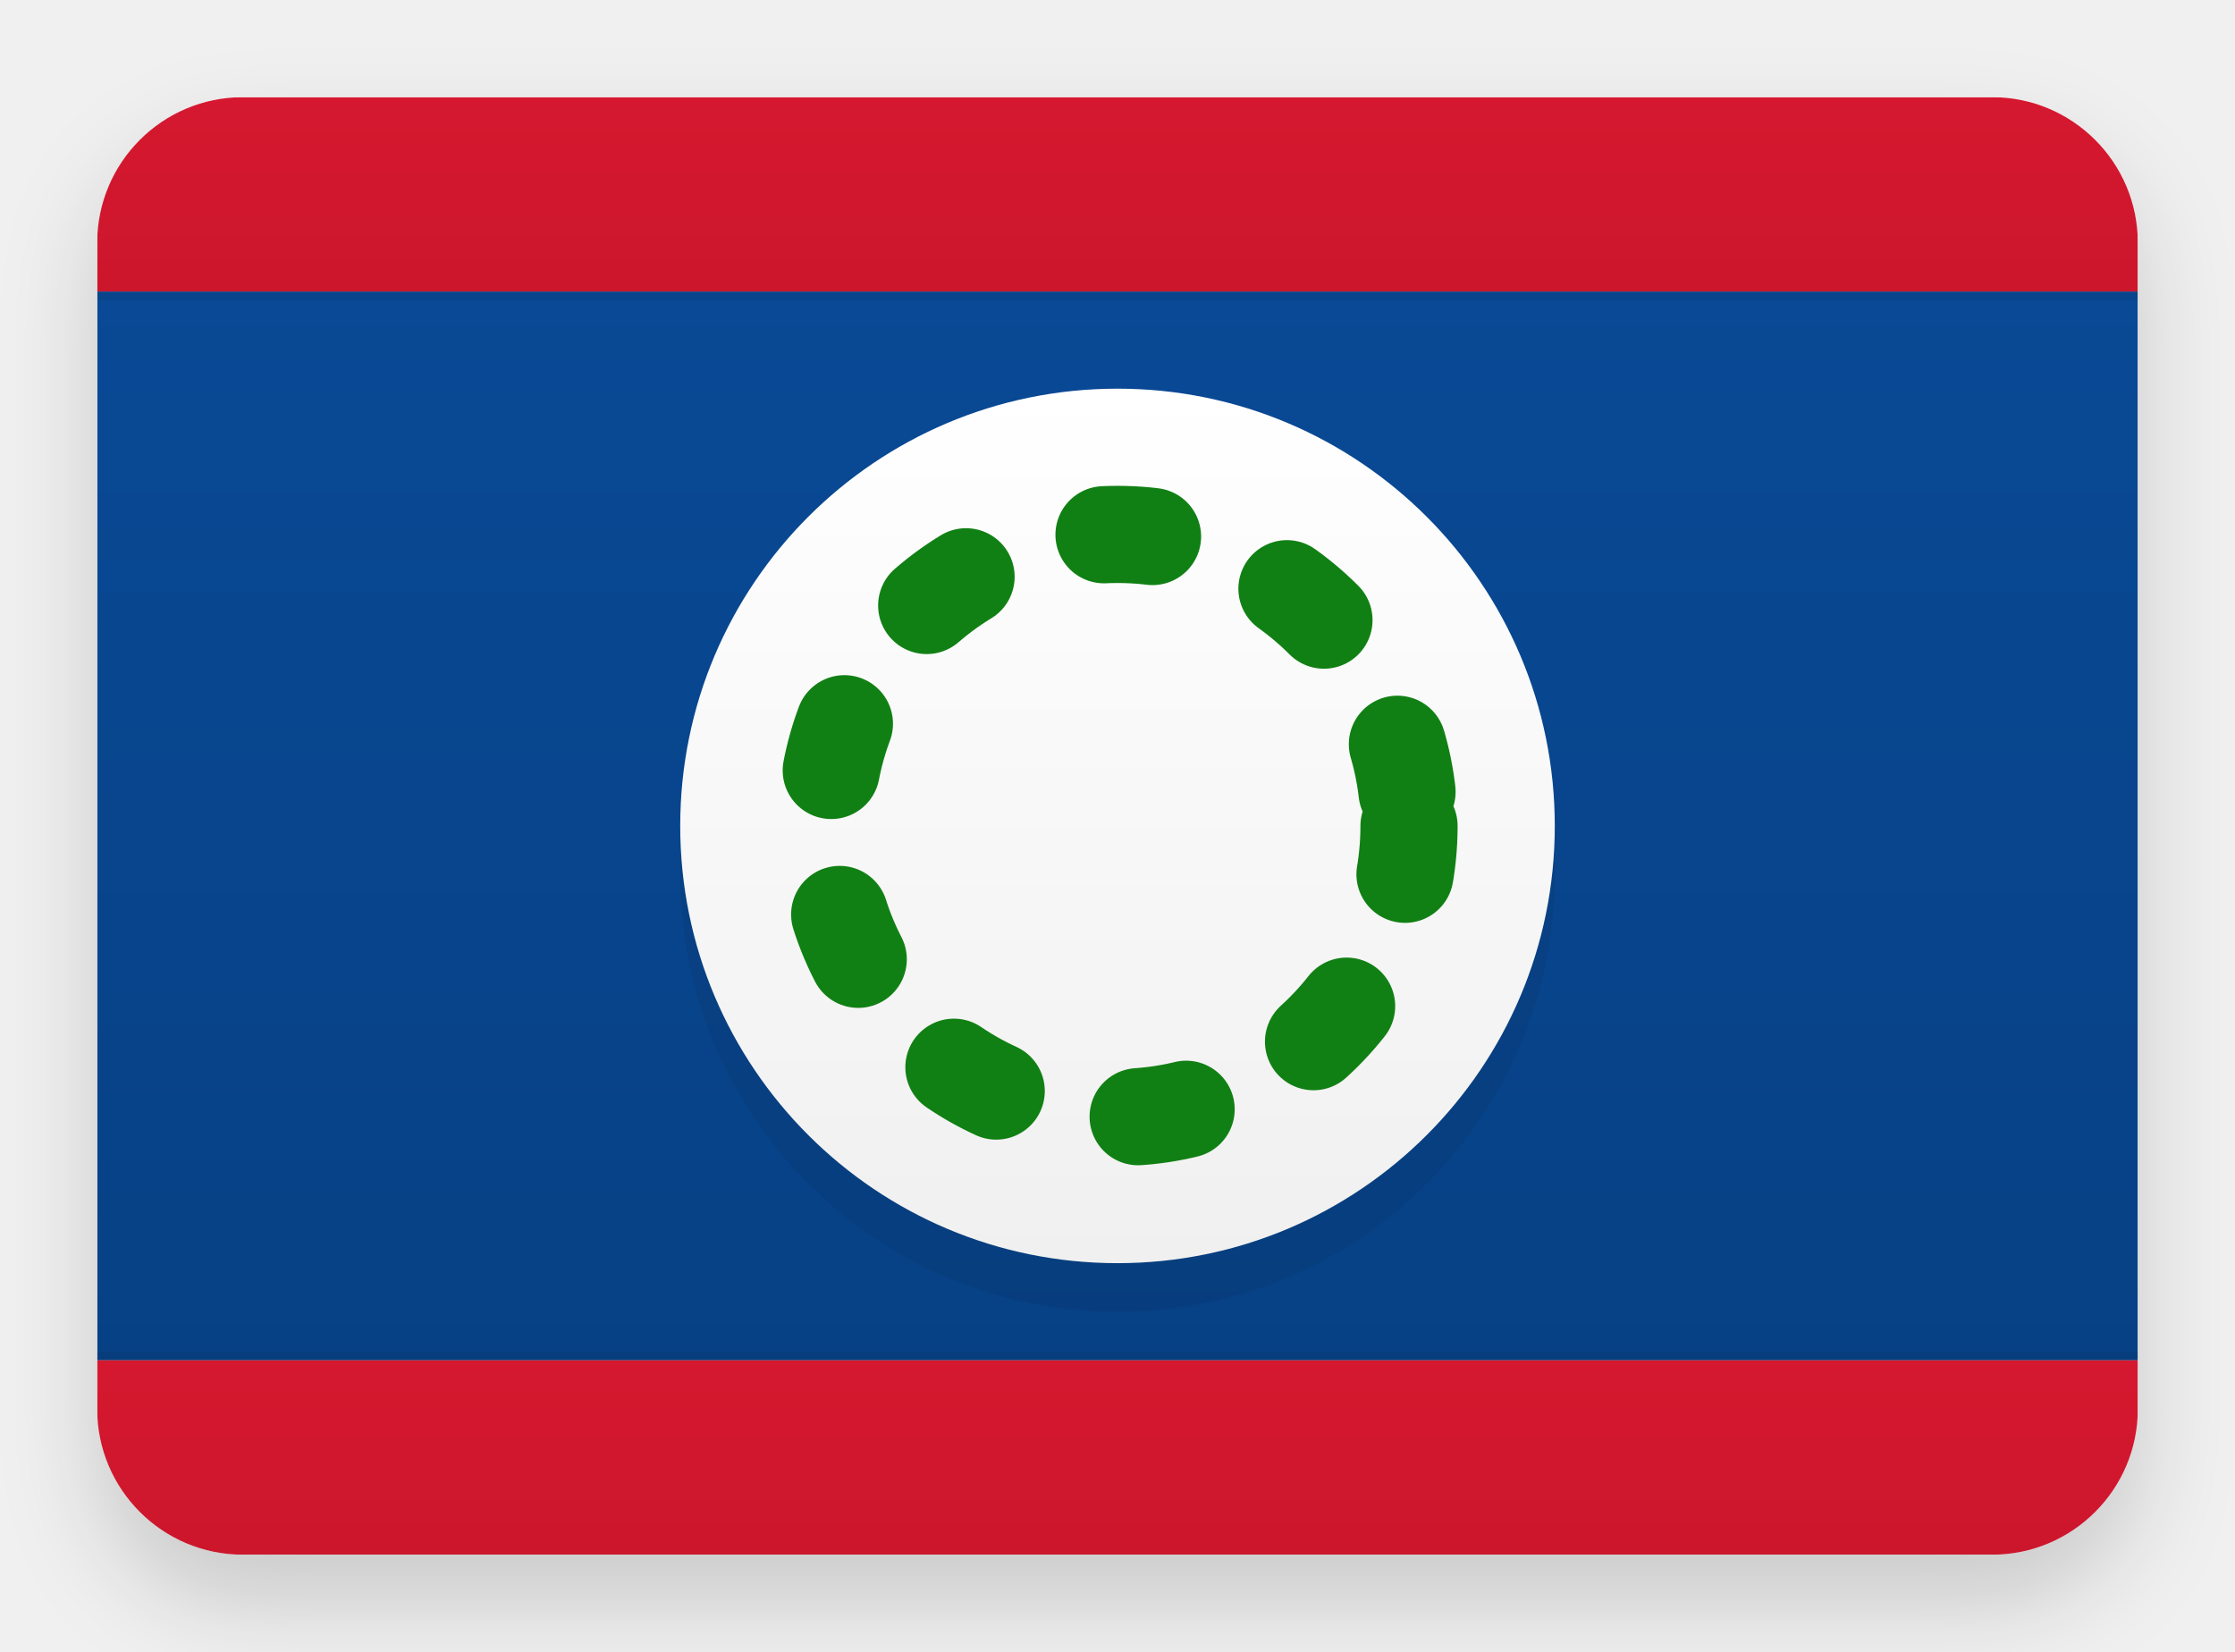
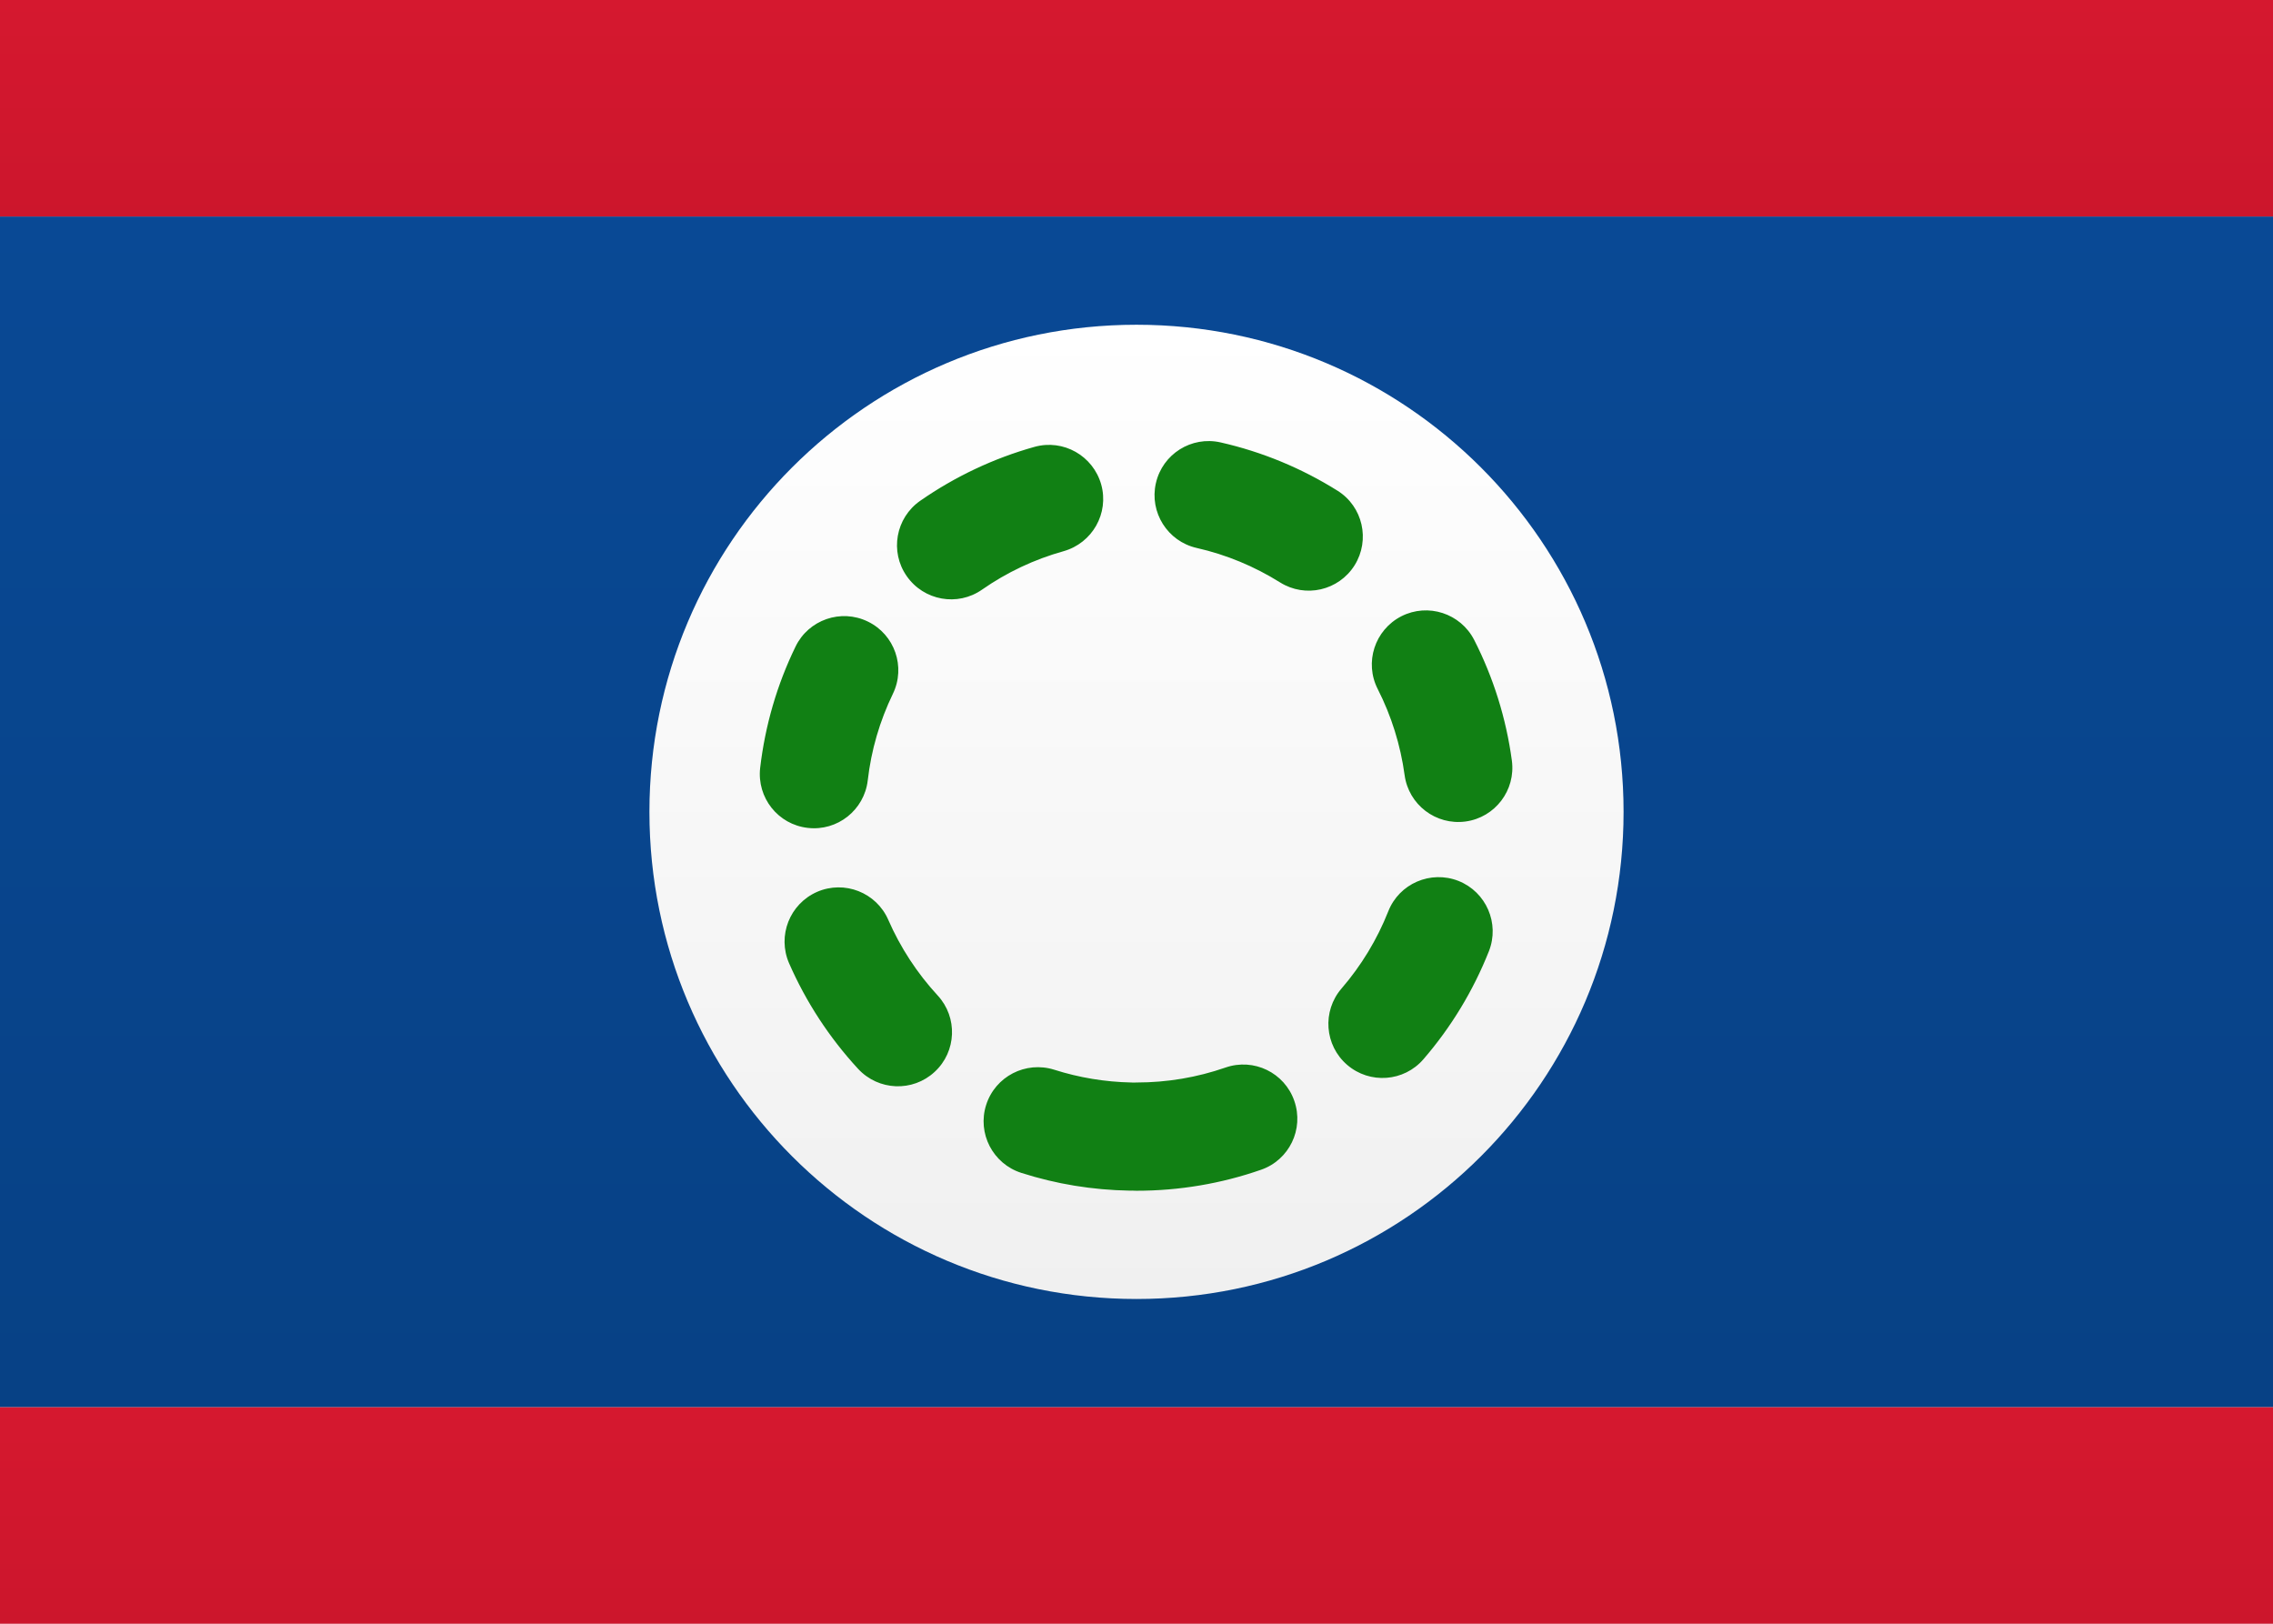
- <svg xmlns="http://www.w3.org/2000/svg" xmlns:xlink="http://www.w3.org/1999/xlink" width="23px" height="17px" viewBox="0 0 23 17" version="1.1">
+ <svg xmlns="http://www.w3.org/2000/svg" width="21px" height="15px" viewBox="0 0 21 15" version="1.1">
  <defs>
    <linearGradient x1="50%" y1="0%" x2="50%" y2="100%" id="linearGradient-1">
      <stop stop-color="#FFFFFF" offset="0%" />
      <stop stop-color="#F0F0F0" offset="100%" />
    </linearGradient>
-     <rect id="path-2" x="0" y="0" width="21" height="15" rx="1.5" />
-     <filter x="-50%" y="-50%" width="200%" height="200%" filterUnits="objectBoundingBox" id="filter-4">
-       <feOffset dx="0" dy="0.5" in="SourceAlpha" result="shadowOffsetOuter1" />
-       <feGaussianBlur stdDeviation="0.5" in="shadowOffsetOuter1" result="shadowBlurOuter1" />
-       <feColorMatrix values="0 0 0 0 0   0 0 0 0 0   0 0 0 0 0  0 0 0 0.16 0" type="matrix" in="shadowBlurOuter1" />
-     </filter>
-     <linearGradient x1="50%" y1="0%" x2="50%" y2="100%" id="linearGradient-5">
+     <linearGradient x1="50%" y1="0%" x2="50%" y2="100%" id="linearGradient-2">
      <stop stop-color="#094995" offset="0%" />
      <stop stop-color="#074185" offset="100%" />
    </linearGradient>
-     <linearGradient x1="50%" y1="0%" x2="50%" y2="100%" id="linearGradient-6">
+     <linearGradient x1="50%" y1="0%" x2="50%" y2="100%" id="linearGradient-3">
      <stop stop-color="#D5182F" offset="0%" />
      <stop stop-color="#CC162C" offset="100%" />
    </linearGradient>
-     <rect id="path-7" x="0" y="0" width="21" height="2" />
-     <filter x="-50%" y="-50%" width="200%" height="200%" filterUnits="objectBoundingBox" id="filter-8">
-       <feMorphology radius="0.25" operator="dilate" in="SourceAlpha" result="shadowSpreadOuter1" />
-       <feOffset dx="0" dy="0" in="shadowSpreadOuter1" result="shadowOffsetOuter1" />
-       <feColorMatrix values="0 0 0 0 0   0 0 0 0 0   0 0 0 0 0  0 0 0 0.06 0" type="matrix" in="shadowOffsetOuter1" />
-     </filter>
-     <rect id="path-9" x="0" y="13" width="21" height="2" />
-     <filter x="-50%" y="-50%" width="200%" height="200%" filterUnits="objectBoundingBox" id="filter-10">
-       <feMorphology radius="0.25" operator="dilate" in="SourceAlpha" result="shadowSpreadOuter1" />
-       <feOffset dx="0" dy="0" in="shadowSpreadOuter1" result="shadowOffsetOuter1" />
-       <feColorMatrix values="0 0 0 0 0   0 0 0 0 0   0 0 0 0 0  0 0 0 0.06 0" type="matrix" in="shadowOffsetOuter1" />
-     </filter>
-     <circle id="path-11" cx="10.5" cy="7.5" r="4.5" />
-     <filter x="-50%" y="-50%" width="200%" height="200%" filterUnits="objectBoundingBox" id="filter-12">
-       <feOffset dx="0" dy="0.5" in="SourceAlpha" result="shadowOffsetOuter1" />
-       <feColorMatrix values="0 0 0 0 0   0 0 0 0 0   0 0 0 0 0  0 0 0 0.06 0" type="matrix" in="shadowOffsetOuter1" />
-     </filter>
  </defs>
-   <g id="Flag-Kit" stroke="none" stroke-width="1" fill="none" fill-rule="evenodd">
+   <g id="Symbols" stroke="none" stroke-width="1" fill="none" fill-rule="evenodd">
    <g id="BZ">
-       <g id="AE-Copy-4" transform="translate(1, 1)">
-         <mask id="mask-3" fill="white">
-           <use xlink:href="#path-2" />
-         </mask>
-         <g id="Mask">
-           <use fill="black" fill-opacity="1" filter="url(#filter-4)" xlink:href="#path-2" />
-           <use fill="url(#linearGradient-1)" fill-rule="evenodd" xlink:href="#path-2" />
-         </g>
-         <rect id="Rectangle-2-Copy-4" fill="url(#linearGradient-5)" mask="url(#mask-3)" x="0" y="2" width="21" height="11" />
-         <g id="Rectangle-2" mask="url(#mask-3)">
-           <use fill="black" fill-opacity="1" filter="url(#filter-8)" xlink:href="#path-7" />
-           <use fill="url(#linearGradient-6)" fill-rule="evenodd" xlink:href="#path-7" />
-         </g>
-         <g id="Rectangle-2" mask="url(#mask-3)">
-           <use fill="black" fill-opacity="1" filter="url(#filter-10)" xlink:href="#path-9" />
-           <use fill="url(#linearGradient-6)" fill-rule="evenodd" xlink:href="#path-9" />
-         </g>
-         <g id="Oval-12" mask="url(#mask-3)">
-           <use fill="black" fill-opacity="1" filter="url(#filter-12)" xlink:href="#path-11" />
-           <use fill="url(#linearGradient-1)" fill-rule="evenodd" xlink:href="#path-11" />
-         </g>
-         <circle id="Oval-73" stroke="#118014" stroke-linecap="round" stroke-dasharray="0.5,1.5" mask="url(#mask-3)" cx="10.5" cy="7.5" r="3" />
-         <rect id="Depth" mask="url(#mask-3)" x="0" y="0" width="21" height="15" rx="1.5" />
-       </g>
+       <rect id="FlagBackground" fill="url(#linearGradient-1)" x="0" y="0" width="21" height="15" />
+       <rect id="Rectangle-2-Copy-4" fill="url(#linearGradient-2)" x="0" y="2" width="21" height="11" />
+       <rect id="Rectangle-2" fill="url(#linearGradient-3)" x="0" y="0" width="21" height="2" />
+       <rect id="Rectangle-2" fill="url(#linearGradient-3)" x="0" y="13" width="21" height="2" />
+       <circle id="Oval-12" fill="url(#linearGradient-1)" cx="10.5" cy="7.5" r="4.5" />
+       <path d="M10.5,11 C10.224,11 10,10.776 10,10.5 C10,10.224 10.224,10 10.5,10 C10.784,10 11.06,9.953 11.322,9.862 C11.583,9.771 11.868,9.909 11.958,10.17 C12.049,10.431 11.911,10.716 11.651,10.806 C11.284,10.934 10.896,11 10.5,11 Z M13.151,9.785 C13.407,9.489 13.611,9.152 13.756,8.787 C13.857,8.53 13.731,8.24 13.475,8.138 C13.218,8.037 12.927,8.162 12.826,8.419 C12.723,8.679 12.577,8.92 12.394,9.132 C12.214,9.341 12.237,9.657 12.446,9.837 C12.655,10.017 12.971,9.994 13.151,9.785 Z M13.968,7.026 C13.915,6.635 13.797,6.259 13.62,5.912 C13.494,5.666 13.193,5.568 12.947,5.693 C12.701,5.819 12.603,6.12 12.729,6.366 C12.855,6.614 12.939,6.882 12.977,7.16 C13.014,7.434 13.266,7.626 13.54,7.589 C13.813,7.552 14.005,7.3 13.968,7.026 Z M12.357,4.533 C12.025,4.325 11.661,4.174 11.277,4.087 C11.008,4.026 10.74,4.194 10.679,4.464 C10.618,4.733 10.787,5.001 11.056,5.062 C11.33,5.124 11.589,5.232 11.826,5.38 C12.06,5.527 12.368,5.456 12.515,5.222 C12.661,4.988 12.591,4.679 12.357,4.533 Z M9.558,4.128 C9.179,4.234 8.823,4.403 8.502,4.626 C8.275,4.784 8.219,5.096 8.377,5.322 C8.535,5.549 8.847,5.605 9.073,5.447 C9.302,5.287 9.557,5.167 9.826,5.092 C10.092,5.017 10.248,4.742 10.174,4.476 C10.099,4.21 9.824,4.054 9.558,4.128 Z M7.35,5.973 C7.179,6.324 7.069,6.702 7.023,7.094 C6.992,7.369 7.188,7.617 7.463,7.648 C7.737,7.68 7.985,7.483 8.017,7.209 C8.049,6.929 8.128,6.66 8.249,6.41 C8.37,6.161 8.266,5.862 8.018,5.742 C7.77,5.621 7.47,5.725 7.35,5.973 Z M7.29,8.898 C7.447,9.257 7.663,9.587 7.928,9.874 C8.116,10.077 8.432,10.09 8.635,9.902 C8.838,9.715 8.85,9.398 8.663,9.196 C8.473,8.99 8.319,8.754 8.207,8.498 C8.097,8.245 7.802,8.129 7.549,8.239 C7.296,8.35 7.18,8.644 7.29,8.898 Z M9.436,10.835 C9.173,10.751 9.027,10.47 9.111,10.207 C9.195,9.944 9.476,9.799 9.74,9.882 C9.969,9.955 10.209,9.995 10.454,10 C10.73,10.005 10.95,10.232 10.945,10.508 C10.94,10.785 10.712,11.004 10.436,10.999 C10.093,10.993 9.757,10.938 9.436,10.835 Z" id="Oval-73" fill="#118014" fill-rule="nonzero" />
    </g>
  </g>
</svg>
